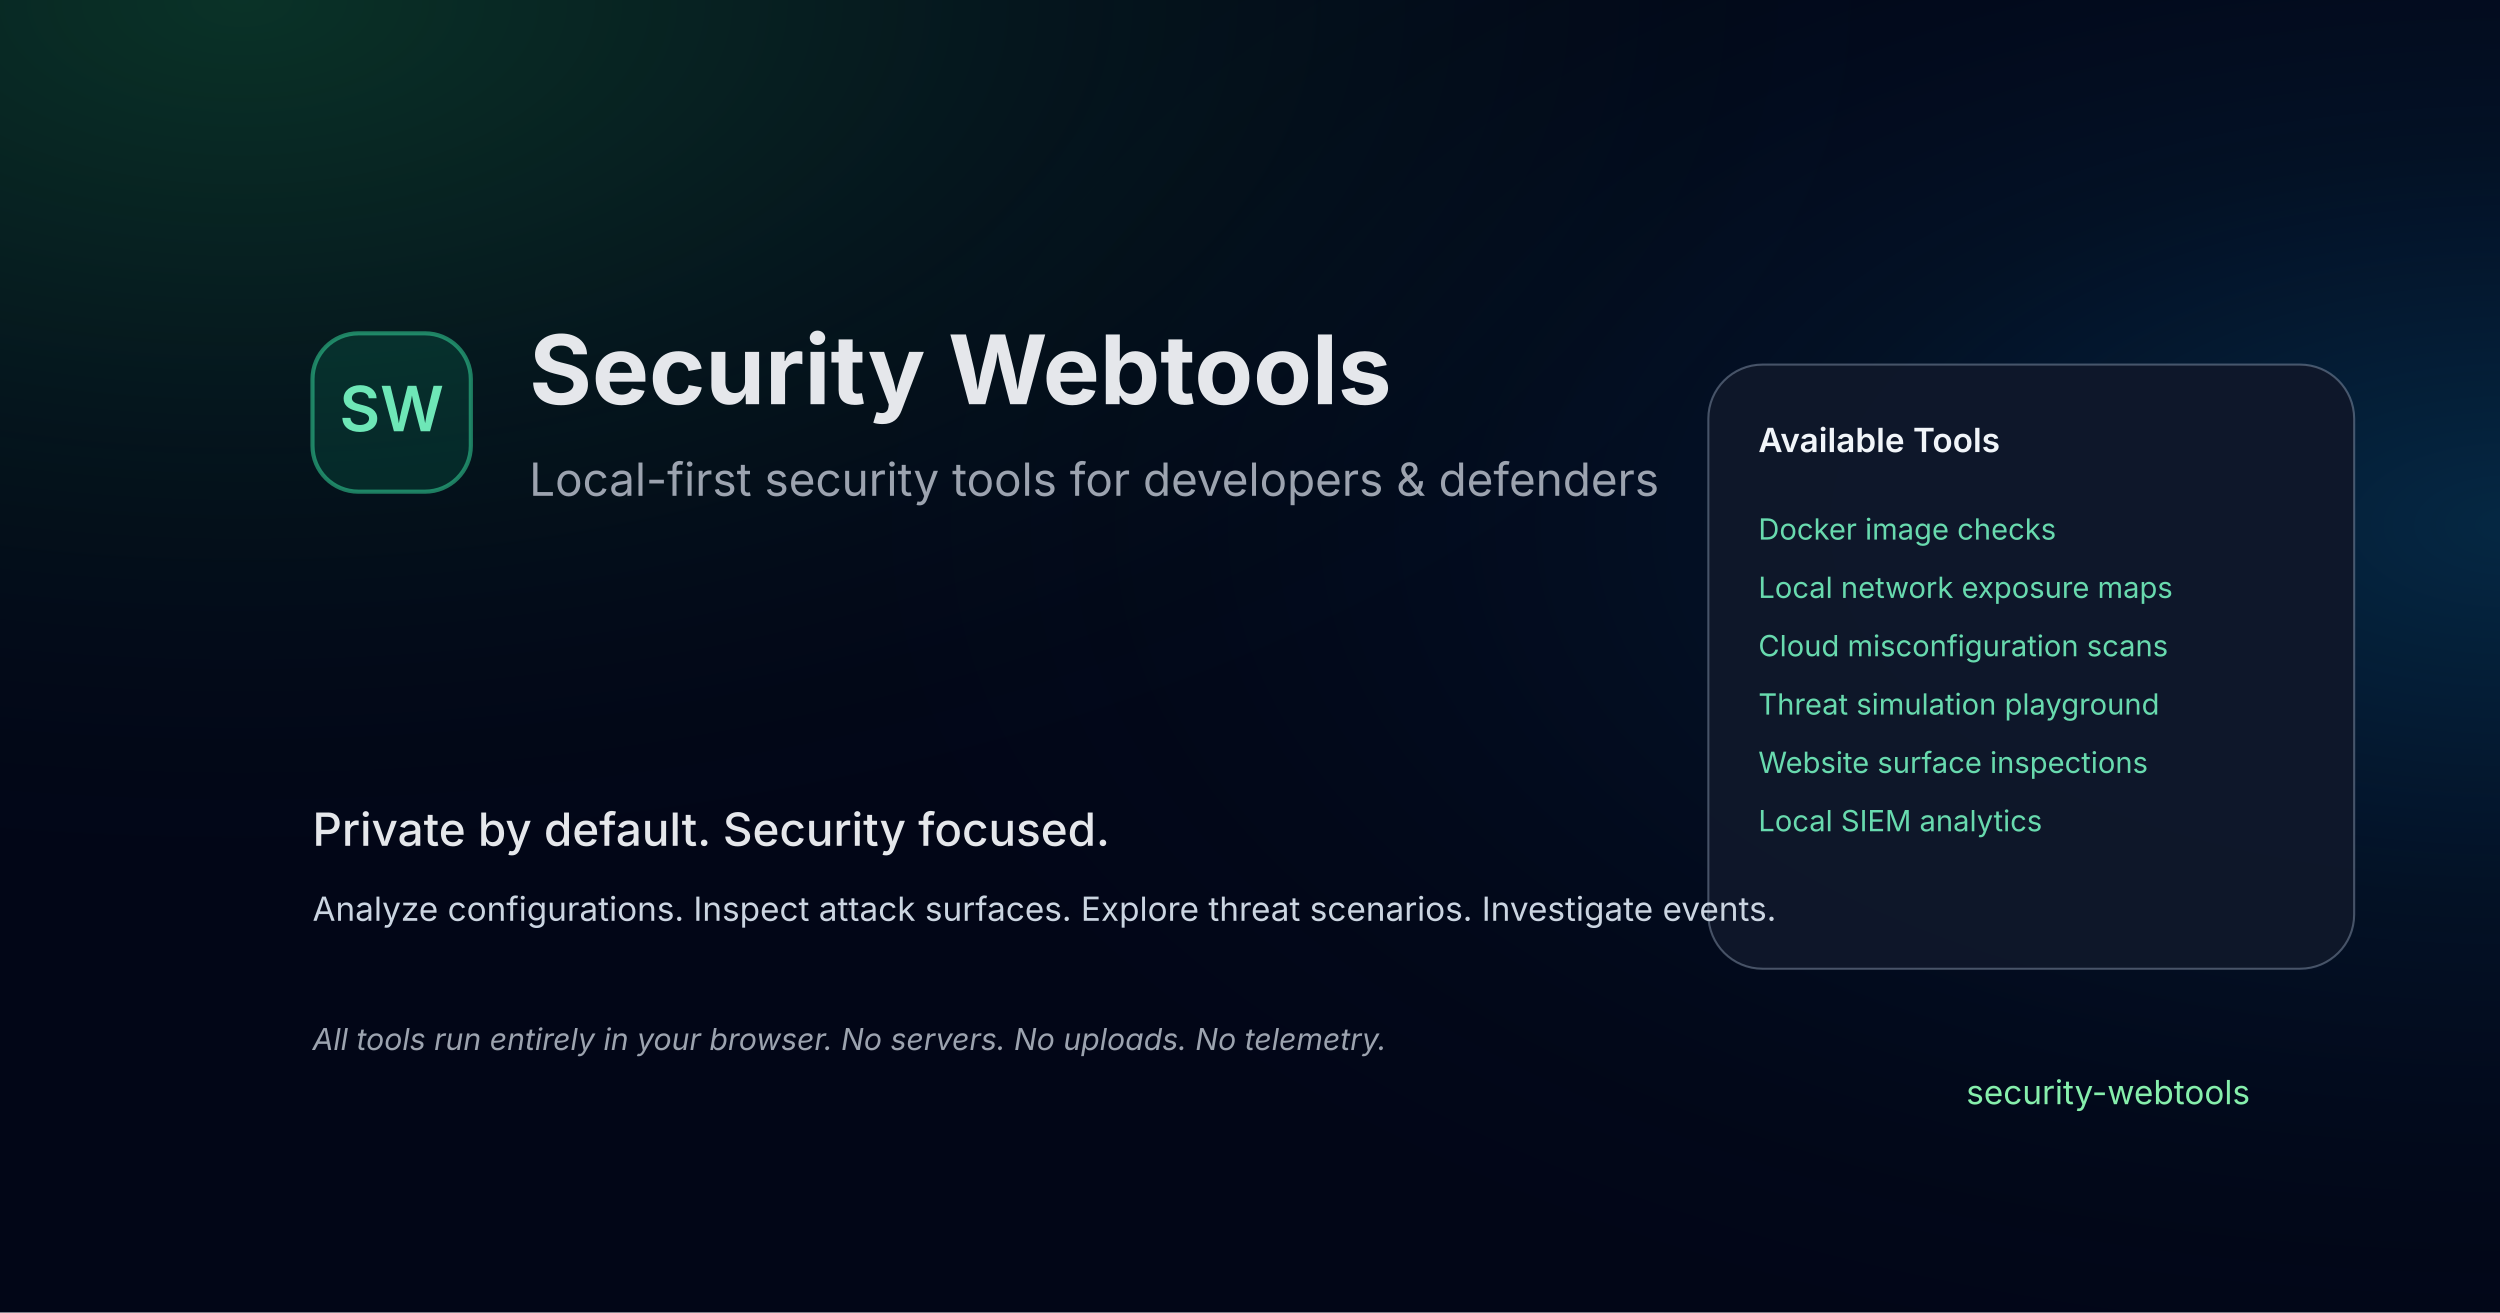
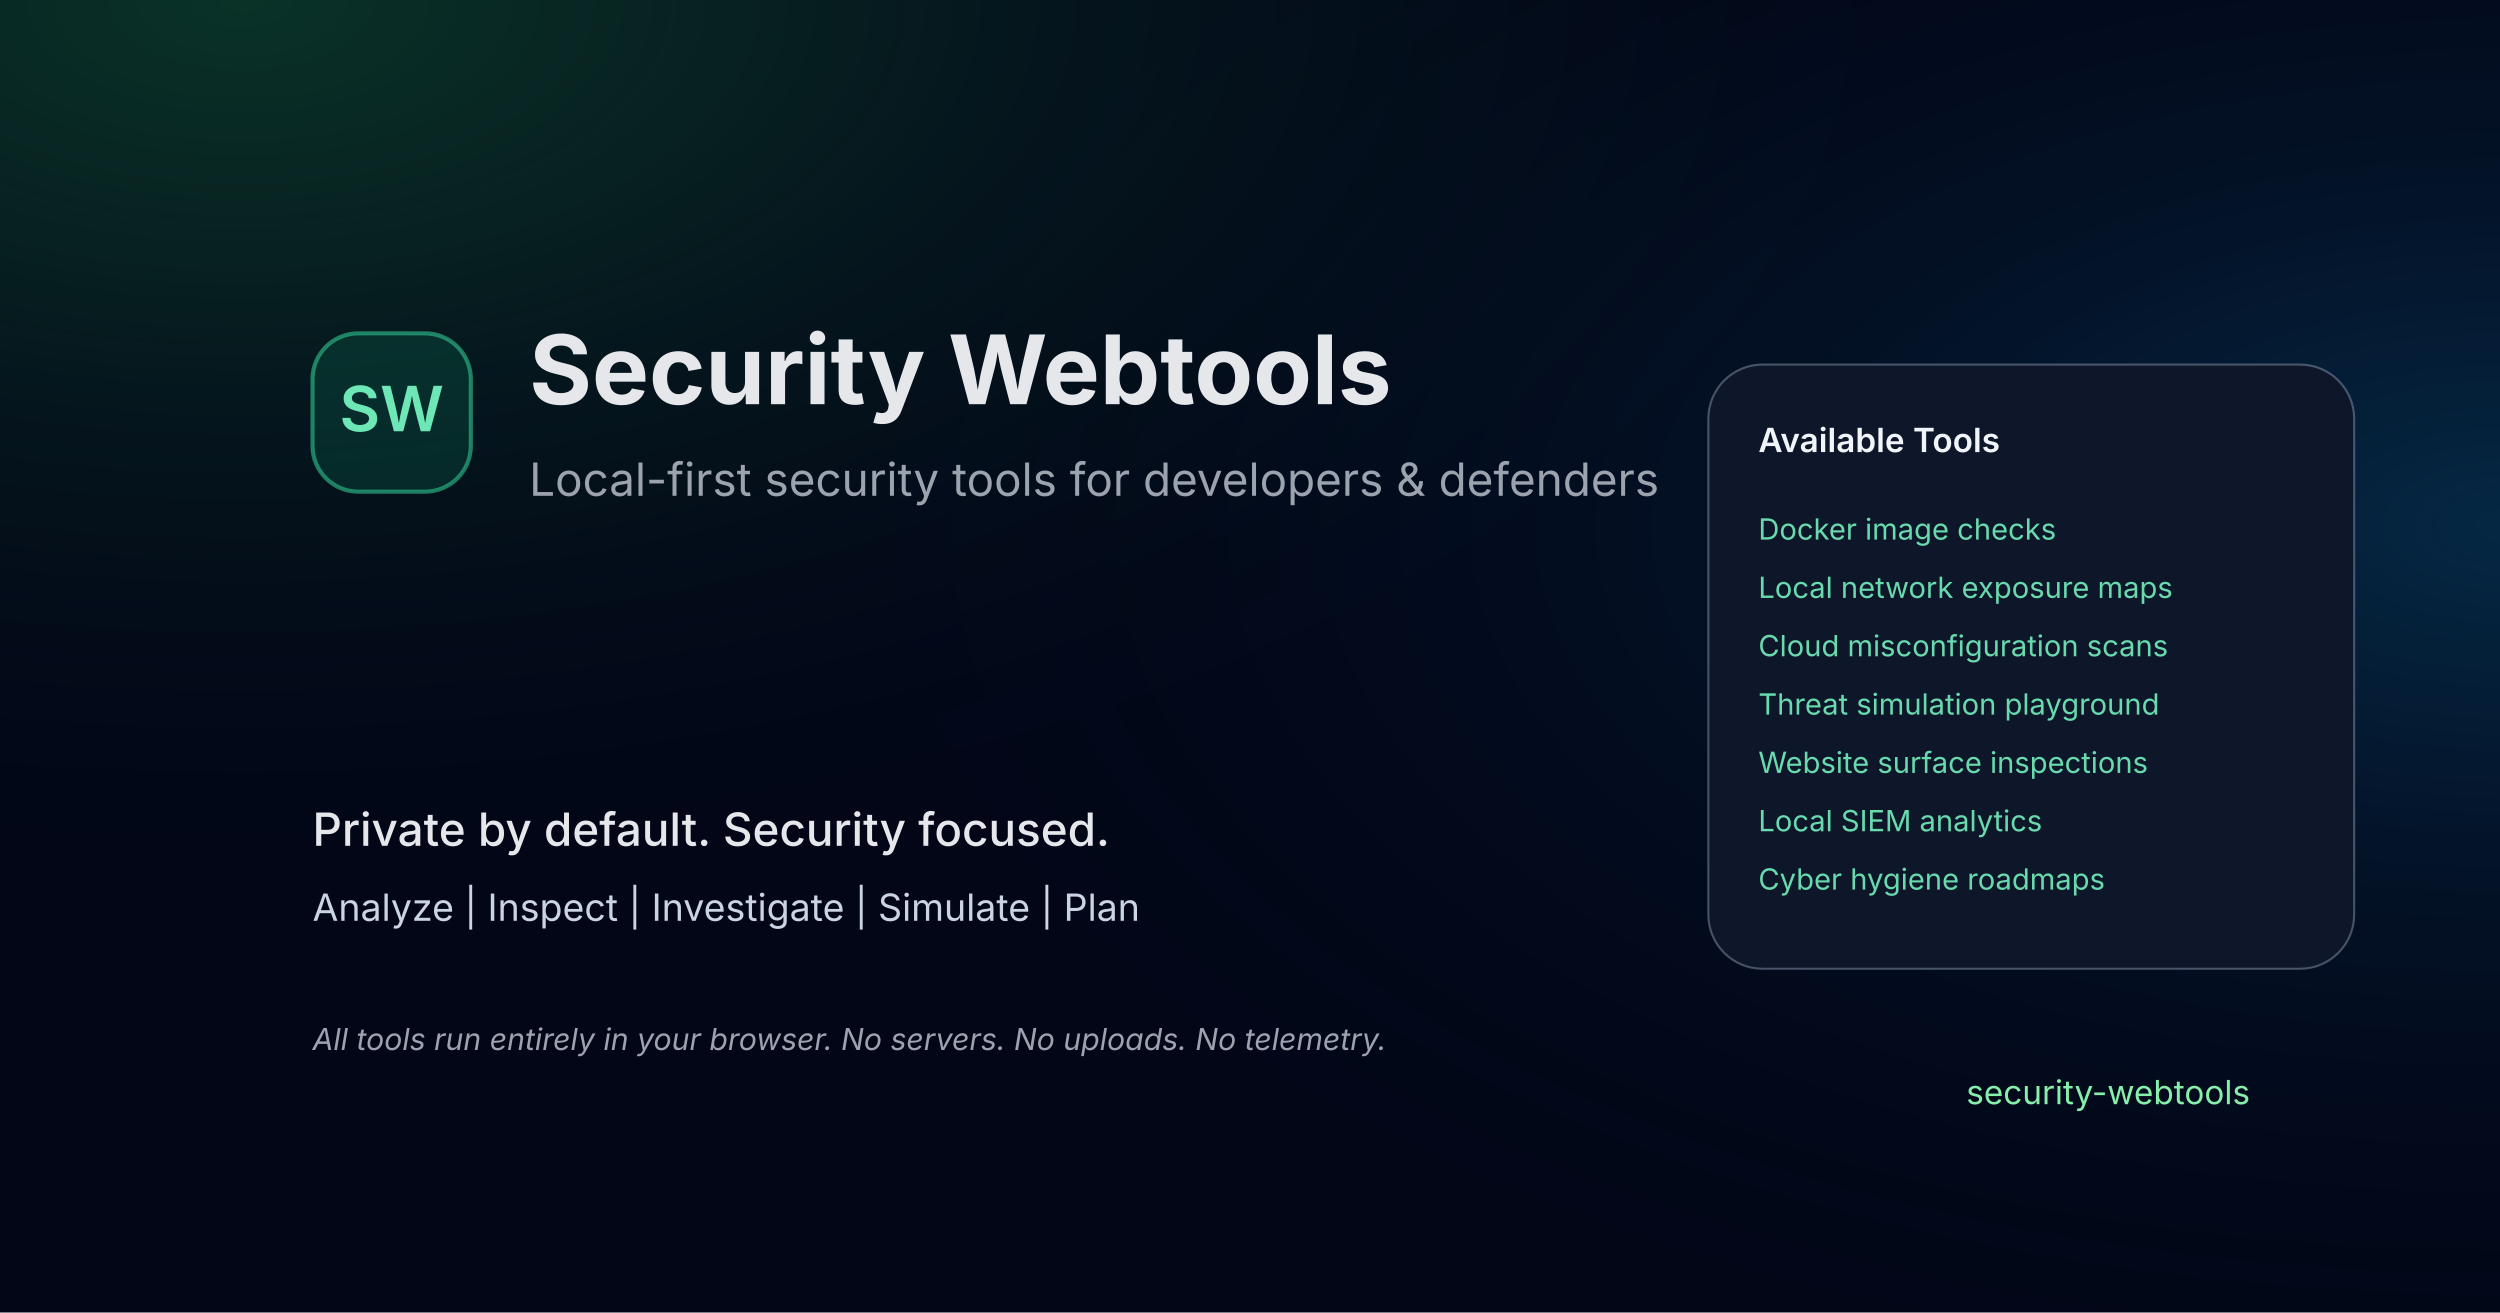
<svg xmlns="http://www.w3.org/2000/svg" width="1200" height="630" viewBox="0 0 1200 630" role="img" aria-labelledby="title desc">
  <defs>
    <linearGradient id="bgGradient" x1="0" y1="0" x2="1" y2="1">
      <stop offset="0%" stop-color="#020617" />
      <stop offset="50%" stop-color="#020617" />
      <stop offset="100%" stop-color="#020617" />
    </linearGradient>
    <radialGradient id="cornerGlow" cx="10%" cy="0%" r="70%">
      <stop offset="0%" stop-color="#22c55e" stop-opacity="0.23" />
      <stop offset="40%" stop-color="#22c55e" stop-opacity="0.10" />
      <stop offset="100%" stop-color="#020617" stop-opacity="0" />
    </radialGradient>
    <radialGradient id="sideGlow" cx="100%" cy="40%" r="70%">
      <stop offset="0%" stop-color="#0ea5e9" stop-opacity="0.21" />
      <stop offset="40%" stop-color="#0ea5e9" stop-opacity="0.07" />
      <stop offset="100%" stop-color="#020617" stop-opacity="0" />
    </radialGradient>
  </defs>
  <rect width="1200" height="630" fill="url(#bgGradient)" />
  <rect width="1200" height="630" fill="url(#cornerGlow)" />
  <rect width="1200" height="630" fill="url(#sideGlow)" />
  <g transform="translate(150 160)">
    <rect x="0" y="0" width="76" height="76" rx="22" fill="rgba(16,185,129,0.14)" stroke="rgba(52,211,153,0.55)" stroke-width="2" />
    <text x="38" y="47" text-anchor="middle" font-family="-apple-system, system-ui, BlinkMacSystemFont, 'SF Pro Text', 'Segoe UI', sans-serif" font-size="30" font-weight="600" fill="#6ee7b7">
      SW
    </text>
    <text x="104" y="34" font-family="-apple-system, system-ui, BlinkMacSystemFont, 'SF Pro Text', 'Segoe UI', sans-serif" font-size="46" font-weight="700" fill="#e5e7eb">
      Security Webtools
    </text>
    <text x="104" y="78" font-family="-apple-system, system-ui, BlinkMacSystemFont, 'SF Pro Text', 'Segoe UI', sans-serif" font-size="22" fill="#9ca3af">
      Local-first security tools for developers &amp; defenders
    </text>
  </g>
  <g transform="translate(820 175)">
    <rect x="0" y="0" width="310" height="290" rx="26" fill="rgba(15,23,42,0.96)" stroke="rgba(148,163,184,0.45)" stroke-width="1" />
    <text x="24" y="42" font-family="-apple-system, system-ui, BlinkMacSystemFont, 'SF Pro Text', 'Segoe UI', sans-serif" font-size="16" font-weight="600" fill="#f1f5f9">
      Available Tools
    </text>
    <text x="24" y="84" font-size="14" fill="#6ee7b7" fill-opacity="0.94" font-family="-apple-system, system-ui, BlinkMacSystemFont, 'SF Pro Text', 'Segoe UI', sans-serif">
      Docker image checks
    </text>
    <text x="24" y="112" font-size="14" fill="#6ee7b7" fill-opacity="0.94" font-family="-apple-system, system-ui, BlinkMacSystemFont, 'SF Pro Text', 'Segoe UI', sans-serif">
      Local network exposure maps
    </text>
    <text x="24" y="140" font-size="14" fill="#6ee7b7" fill-opacity="0.94" font-family="-apple-system, system-ui, BlinkMacSystemFont, 'SF Pro Text', 'Segoe UI', sans-serif">
      Cloud misconfiguration scans
    </text>
    <text x="24" y="168" font-size="14" fill="#6ee7b7" fill-opacity="0.94" font-family="-apple-system, system-ui, BlinkMacSystemFont, 'SF Pro Text', 'Segoe UI', sans-serif">
      Threat simulation playground
    </text>
    <text x="24" y="196" font-size="14" fill="#6ee7b7" fill-opacity="0.94" font-family="-apple-system, system-ui, BlinkMacSystemFont, 'SF Pro Text', 'Segoe UI', sans-serif">
      Website surface inspections
    </text>
    <text x="24" y="224" font-size="14" fill="#6ee7b7" fill-opacity="0.94" font-family="-apple-system, system-ui, BlinkMacSystemFont, 'SF Pro Text', 'Segoe UI', sans-serif">
      Local SIEM analytics
    </text>
+     <text x="24" y="252" font-size="14" fill="#6ee7b7" fill-opacity="0.94" font-family="-apple-system, system-ui, BlinkMacSystemFont, 'SF Pro Text', 'Segoe UI', sans-serif">
+       Cyber hygiene roadmaps
+     </text>
  </g>
  <g transform="translate(150 370)">
    <text x="0" y="36" font-family="-apple-system, system-ui, BlinkMacSystemFont, 'SF Pro Text', 'Segoe UI', sans-serif" font-size="22" font-weight="500" fill="#e5e7eb">
      Private by default. Security focused.
    </text>
-     <text x="0" y="72" font-family="-apple-system, system-ui, BlinkMacSystemFont, 'SF Pro Text', 'Segoe UI', sans-serif" font-size="16" fill="#cbd5e1">
-         Analyze configurations. Inspect attack surfaces. Explore threat scenarios. Investigate events.
+     <text x="0" y="72" font-family="-apple-system, system-ui, BlinkMacSystemFont, 'SF Pro Text', 'Segoe UI', sans-serif" font-size="18" fill="#cbd5e1">
+         Analyze | Inspect | Investigate | Simulate | Plan
    </text>
    <text x="0" y="134" font-family="-apple-system, system-ui, BlinkMacSystemFont, 'SF Pro Text', 'Segoe UI', sans-serif" font-size="14.5" fill="#9ca3af" font-style="italic">
      All tools run entirely in your browser. No servers. No uploads. No telemetry.
    </text>
  </g>
  <text x="1080" y="530" text-anchor="end" font-family="-apple-system, system-ui, BlinkMacSystemFont, 'SF Pro Text', 'Segoe UI', sans-serif" font-size="16" fill="#86efac">
    security-webtools
  </text>
</svg>
